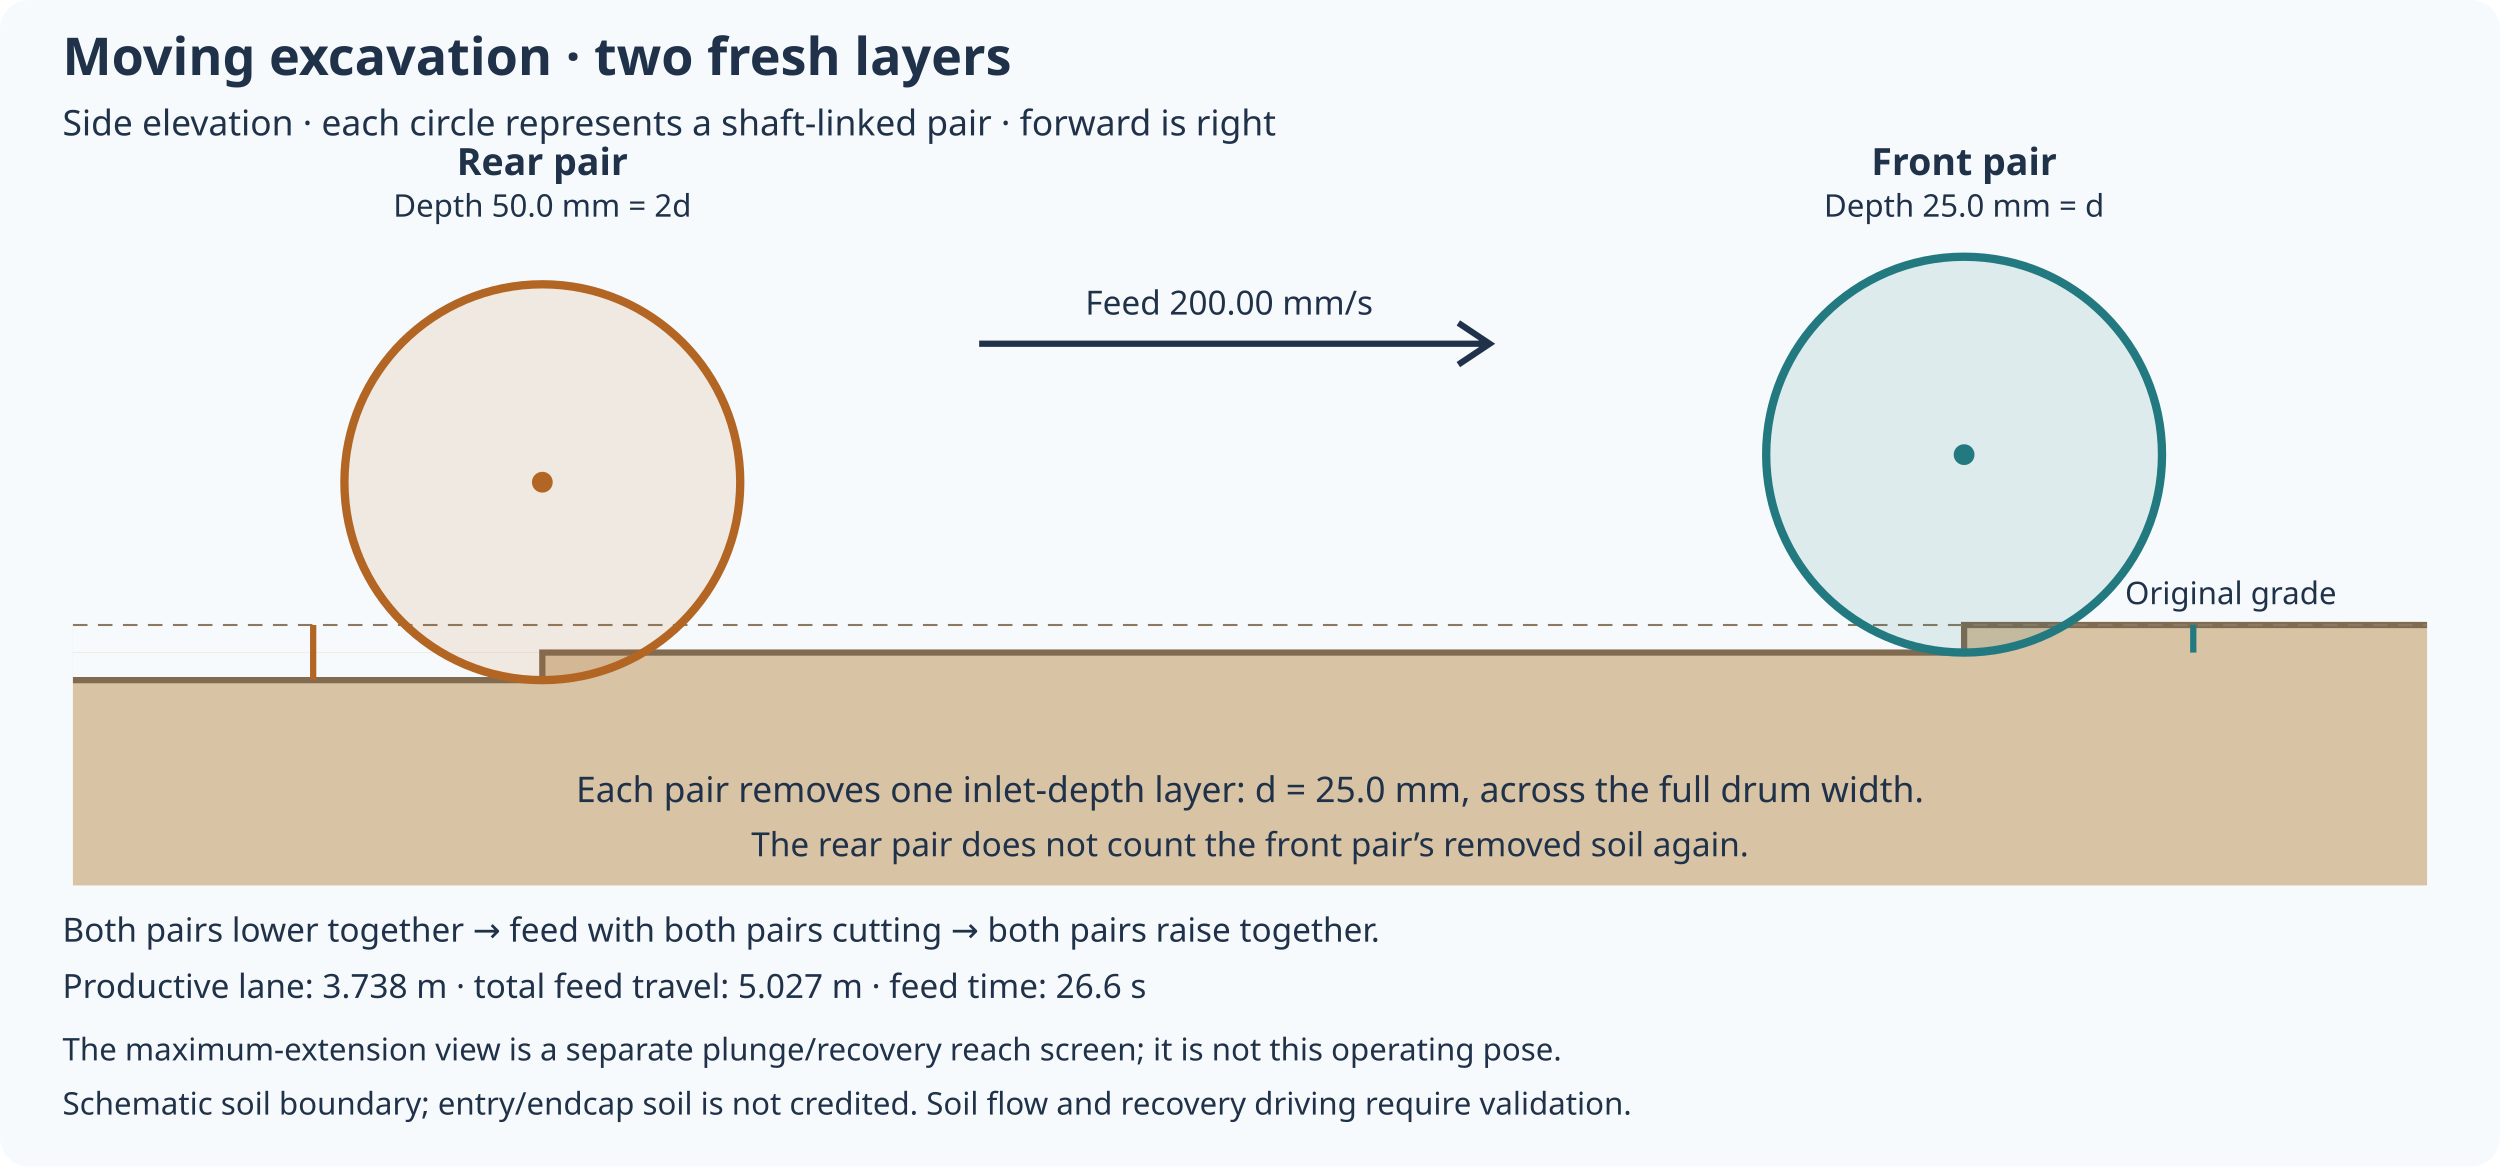
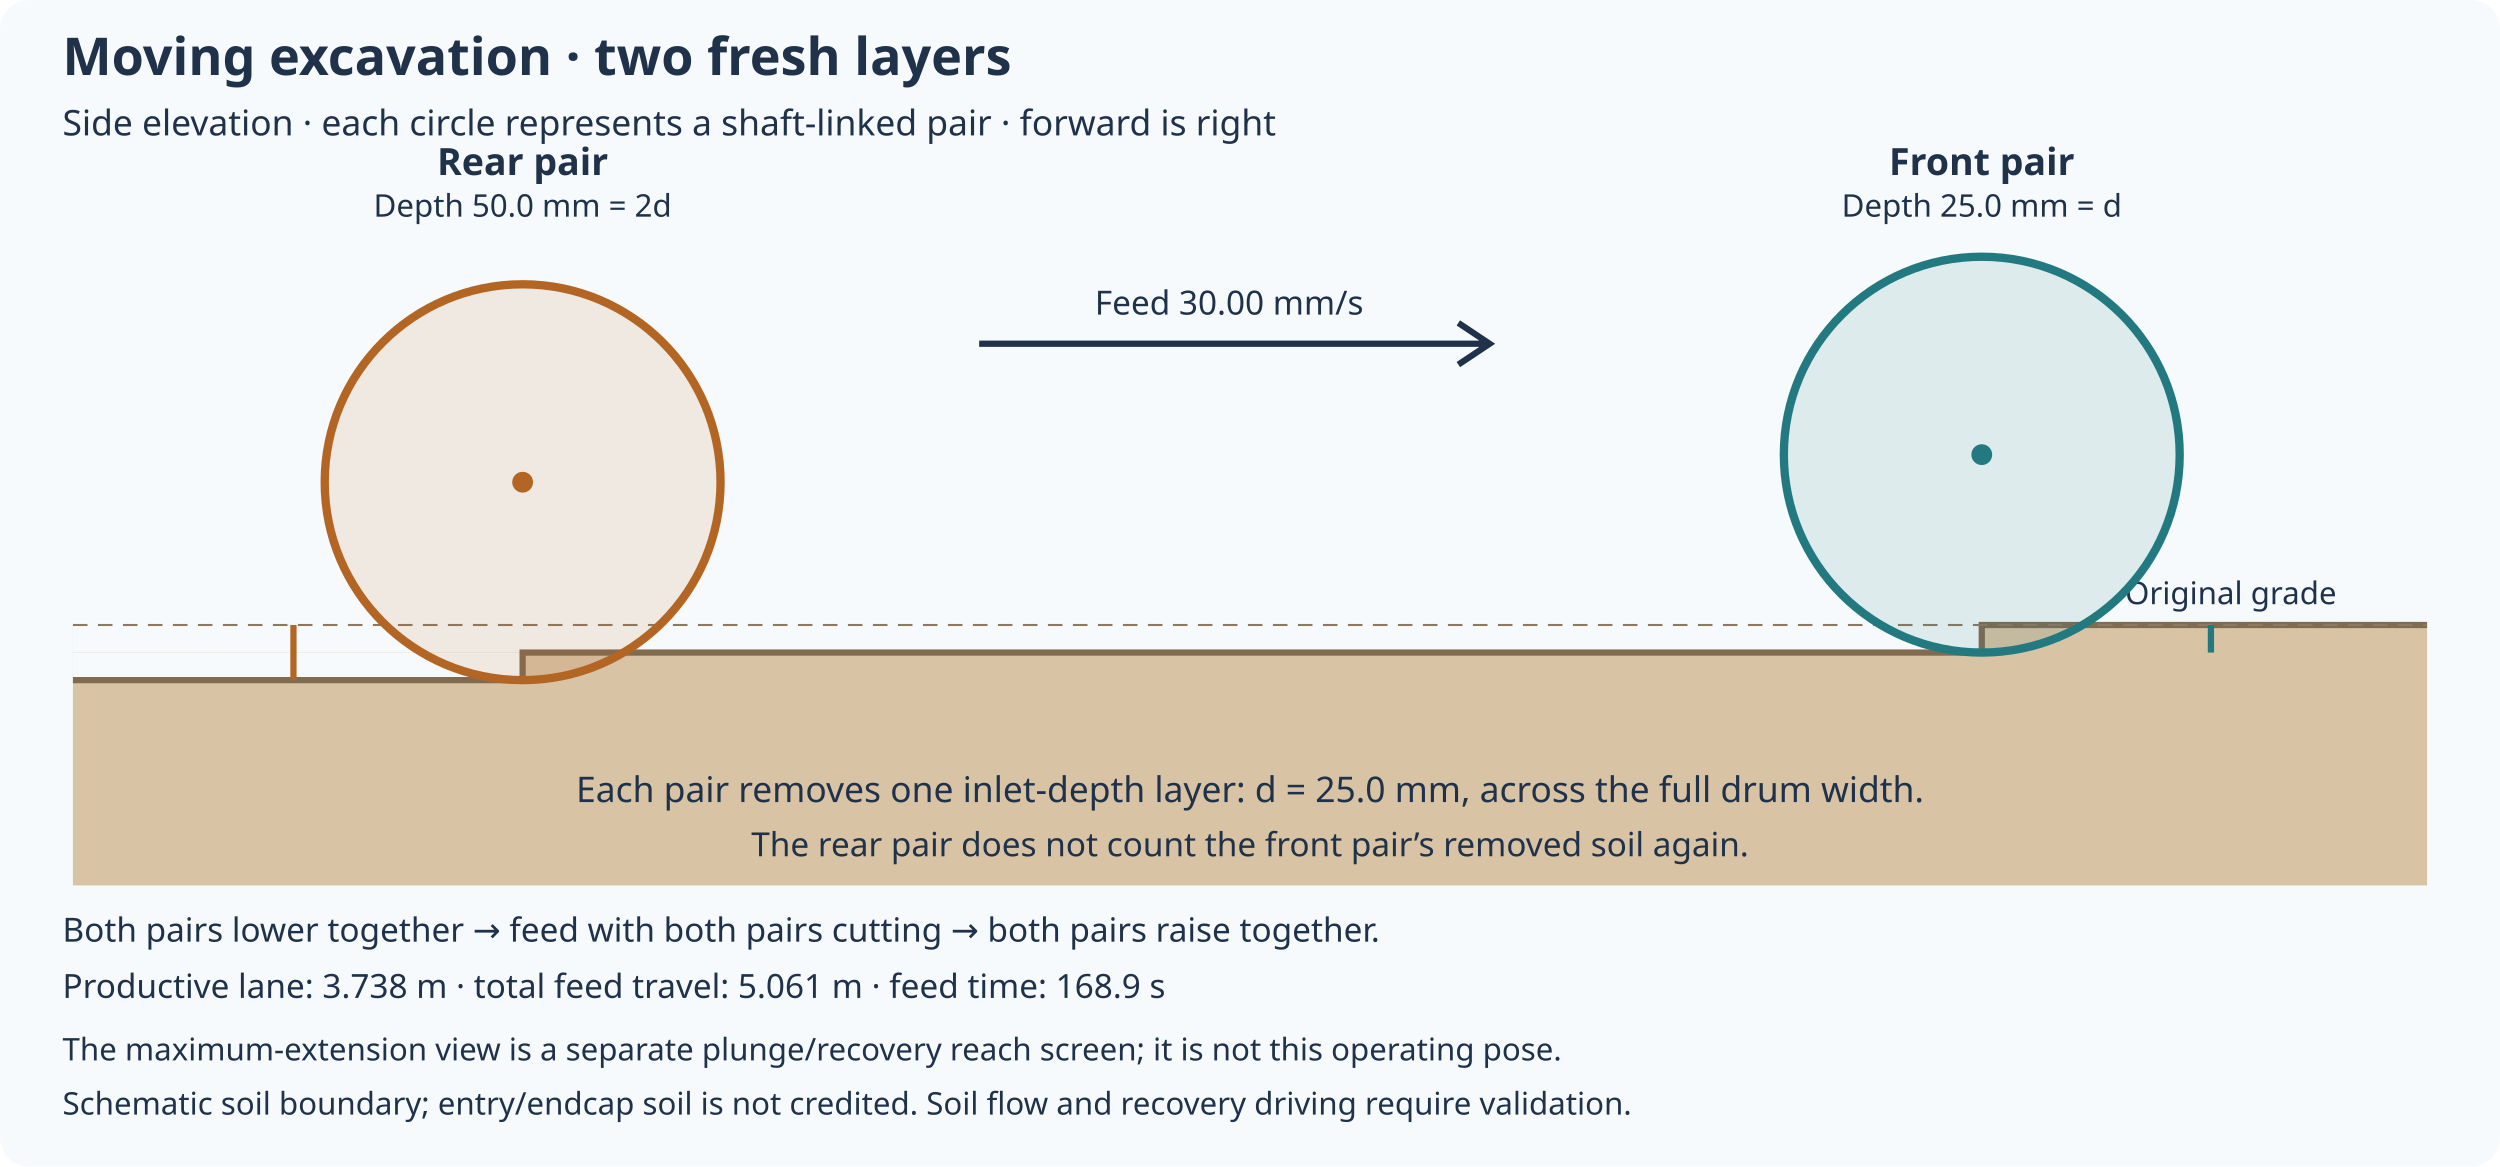
<svg xmlns="http://www.w3.org/2000/svg" viewBox="0 0 1200 560" role="img" aria-label="Moving excavation: front and rear fresh soil layers">
  <rect width="1200" height="560" rx="14" fill="#f7fafc" />
  <g font-family="sans-serif" fill="#203249">
    <text x="30" y="36" font-size="25" font-weight="700">Moving excavation · two fresh layers</text>
    <text x="30" y="65" font-size="17">Side elevation · each circle represents a shaft-linked pair · forward is right</text>
    <rect x="35" y="300" width="1130" height="125" fill="#d8c3a4" />
-     <rect x="35" y="300" width="907.77" height="13.23" fill="#f7fafc" />
-     <rect x="35" y="313.23" width="225.32" height="13.23" fill="#f7fafc" />
-     <path d="M35 326.46 H260.32 V313.23 H942.77 V300 H1165" fill="none" stroke="#816b50" stroke-width="3" />
+     <rect x="35" y="300" width="916.25" height="13.23" fill="#f7fafc" />
+     <rect x="35" y="313.23" width="215.86" height="13.23" fill="#f7fafc" />
+     <path d="M35 326.46 H250.86 V313.23 H951.25 V300 H1165" fill="none" stroke="#816b50" stroke-width="3" />
    <line x1="35" y1="300" x2="1165" y2="300" stroke="#8b7961" stroke-dasharray="7 5" />
    <text x="1020" y="290" font-size="15">Original grade</text>
-     <line x1="1052.77" y1="300" x2="1052.77" y2="313.23" stroke="#227a80" stroke-width="3" />
-     <line x1="150.32" y1="300" x2="150.32" y2="326.46" stroke="#b36624" stroke-width="3" />
-     <circle cx="942.77" cy="218.23" r="95.00" fill="#227a80" fill-opacity=".12" stroke="#227a80" stroke-width="4" />
-     <circle cx="942.77" cy="218.23" r="5" fill="#227a80" />
-     <text x="942.77" y="84" text-anchor="middle" font-size="18" font-weight="700">Front pair</text>
-     <text x="942.77" y="104" text-anchor="middle" font-size="15">Depth 25.0 mm = d</text>
-     <circle cx="260.32" cy="231.46" r="95.00" fill="#b36624" fill-opacity=".12" stroke="#b36624" stroke-width="4" />
-     <circle cx="260.32" cy="231.46" r="5" fill="#b36624" />
-     <text x="260.32" y="84" text-anchor="middle" font-size="18" font-weight="700">Rear pair</text>
-     <text x="260.32" y="104" text-anchor="middle" font-size="15">Depth 50.0 mm = 2d</text>
+     <line x1="1061.25" y1="300" x2="1061.25" y2="313.23" stroke="#227a80" stroke-width="3" />
+     <line x1="140.86" y1="300" x2="140.86" y2="326.46" stroke="#b36624" stroke-width="3" />
+     <circle cx="951.25" cy="218.23" r="95.00" fill="#227a80" fill-opacity=".12" stroke="#227a80" stroke-width="4" />
+     <circle cx="951.25" cy="218.23" r="5" fill="#227a80" />
+     <text x="951.25" y="84" text-anchor="middle" font-size="18" font-weight="700">Front pair</text>
+     <text x="951.25" y="104" text-anchor="middle" font-size="15">Depth 25.0 mm = d</text>
+     <circle cx="250.86" cy="231.46" r="95.00" fill="#b36624" fill-opacity=".12" stroke="#b36624" stroke-width="4" />
+     <circle cx="250.86" cy="231.46" r="5" fill="#b36624" />
+     <text x="250.86" y="84" text-anchor="middle" font-size="18" font-weight="700">Rear pair</text>
+     <text x="250.86" y="104" text-anchor="middle" font-size="15">Depth 50.0 mm = 2d</text>
    <path d="M470 165 H715 M700 155 L715 165 L700 175" fill="none" stroke="#203249" stroke-width="3" />
-     <text x="590" y="151" text-anchor="middle" font-size="16">Feed 200.00 mm/s</text>
+     <text x="590" y="151" text-anchor="middle" font-size="16">Feed 30.00 mm/s</text>
    <text x="600" y="385" text-anchor="middle" font-size="17">Each pair removes one inlet-depth layer: d = 25.0 mm, across the full drum width.</text>
    <text x="600" y="411" text-anchor="middle" font-size="16">The rear pair does not count the front pair’s removed soil again.</text>
    <text x="30" y="452" font-size="16">Both pairs lower together → feed with both pairs cutting → both pairs raise together.</text>
-     <text x="30" y="479" font-size="16">Productive lane: 3.738 m · total feed travel: 5.027 m · feed time: 26.6 s</text>
+     <text x="30" y="479" font-size="16">Productive lane: 3.738 m · total feed travel: 5.061 m · feed time: 168.9 s</text>
    <text x="30" y="509" font-size="15">The maximum-extension view is a separate plunge/recovery reach screen; it is not this operating pose.</text>
    <text x="30" y="535" font-size="15">Schematic soil boundary; entry/endcap soil is not credited. Soil flow and recovery driving require validation.</text>
  </g>
</svg>
